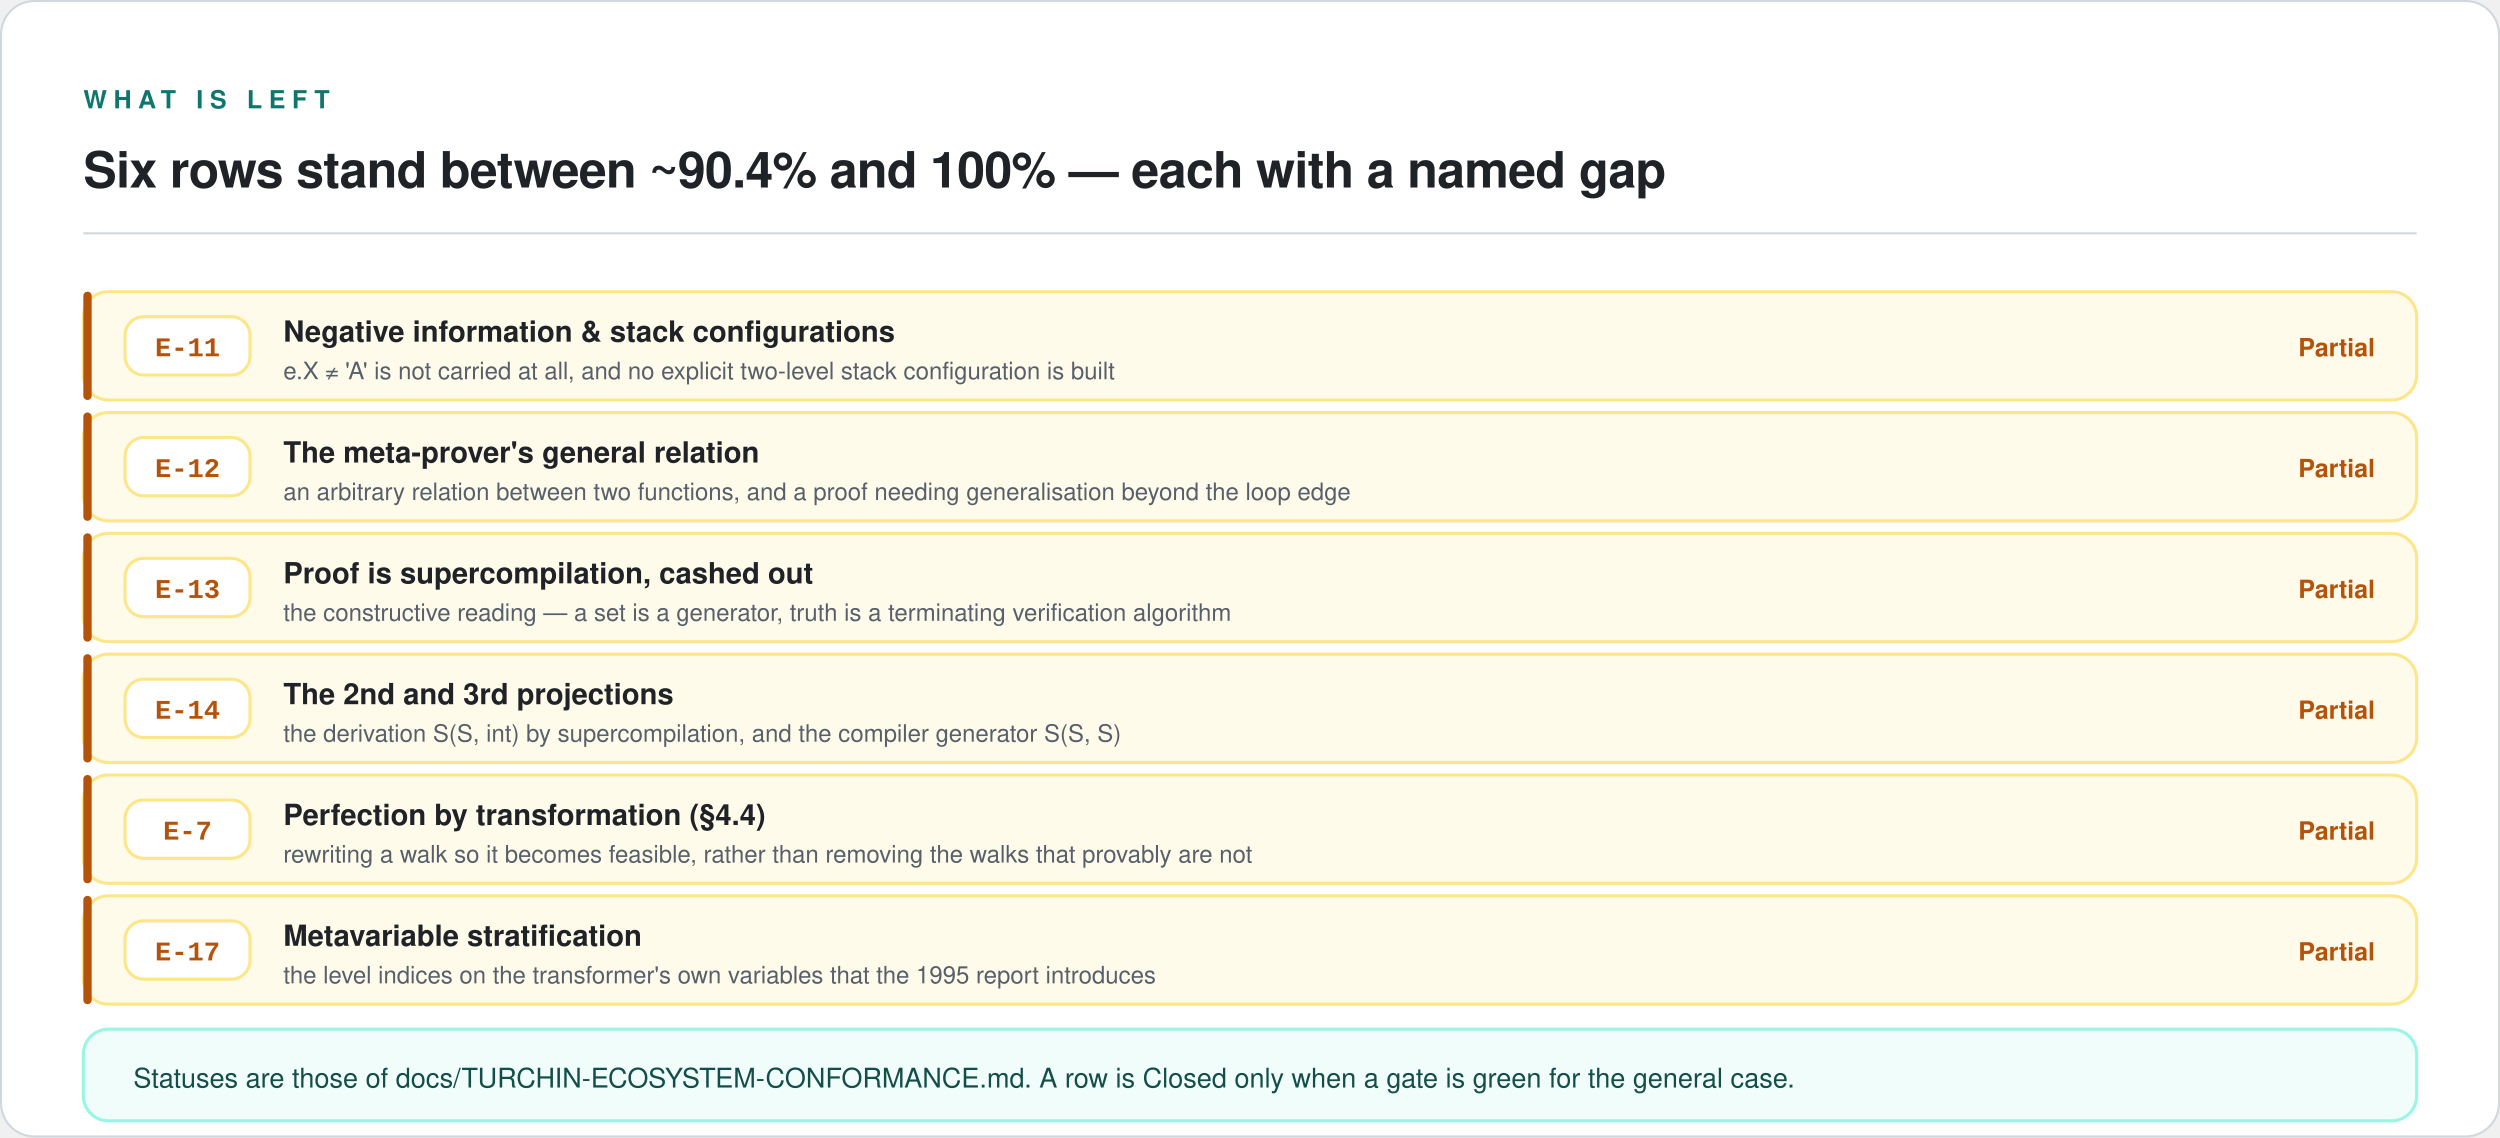
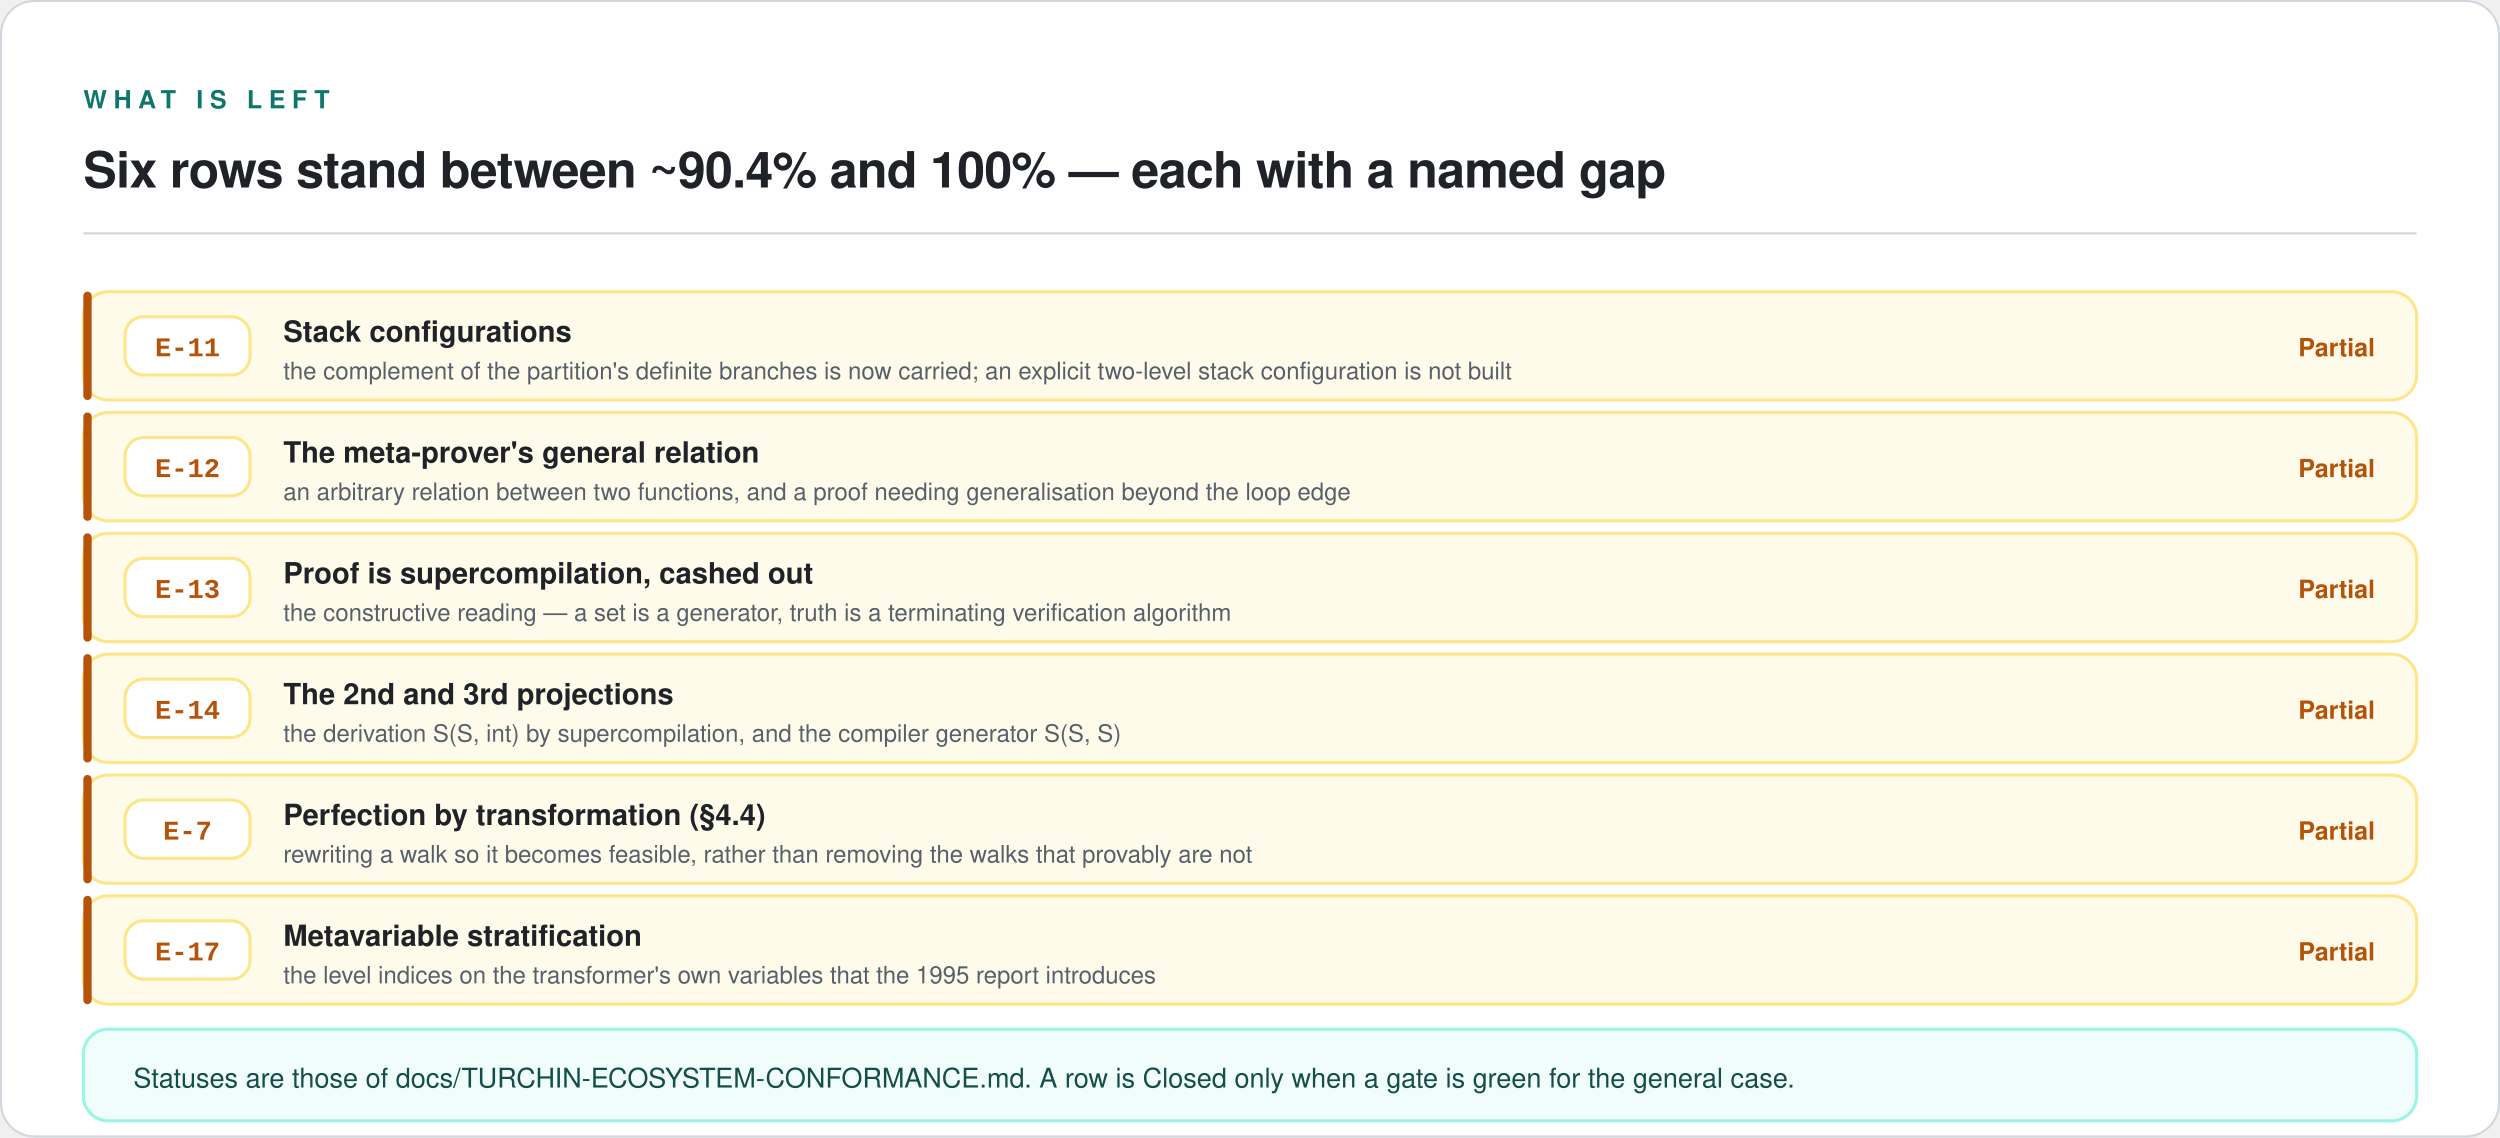
<svg xmlns="http://www.w3.org/2000/svg" viewBox="0 0 1200 546" width="1200" height="546" role="img" aria-labelledby="t d">
  <rect x="0.5" y="0.5" width="1199" height="545" rx="16" fill="#FFFFFF" stroke="#D0D7DE" stroke-width="1" />
  <text x="40" y="52" font-family="ui-sans-serif, -apple-system, 'Segoe UI', Helvetica, Arial, sans-serif" font-size="12" font-weight="600" letter-spacing="3.2" fill="#0F766E">WHAT IS LEFT</text>
  <text x="40" y="90" font-family="ui-sans-serif, -apple-system, 'Segoe UI', Helvetica, Arial, sans-serif" font-size="24" font-weight="600" letter-spacing="-0.3" fill="#1F2328">Six rows stand between ~90.4% and 100% — each with a named gap</text>
  <line x1="40" y1="112" x2="1160" y2="112" stroke="#D0D7DE" stroke-width="1" />
  <rect x="40" y="140" width="1120" height="52" rx="12" fill="#FFFBEB" stroke="#FDE68A" stroke-width="1.5" />
  <rect x="40" y="140" width="4" height="52" rx="2" fill="#B45309" />
  <rect x="60" y="152" width="60" height="28" rx="9" fill="#FFFFFF" stroke="#FDE68A" stroke-width="1.5" />
  <text x="90" y="171" font-family="ui-monospace, SFMono-Regular, 'SF Mono', Menlo, Consolas, 'Liberation Mono', monospace" font-size="13" font-weight="600" text-anchor="middle" fill="#B45309">E-11</text>
-   <text x="136" y="164" font-family="ui-sans-serif, -apple-system, 'Segoe UI', Helvetica, Arial, sans-serif" font-size="14" font-weight="600" fill="#1F2328">Negative information &amp; stack configurations</text>
-   <text x="136" y="182" font-family="ui-sans-serif, -apple-system, 'Segoe UI', Helvetica, Arial, sans-serif" font-size="11.5" fill="#57606A">e.X ≠ 'A' is not carried at all, and no explicit two-level stack configuration is built</text>
+   <text x="136" y="164" font-family="ui-sans-serif, -apple-system, 'Segoe UI', Helvetica, Arial, sans-serif" font-size="14" font-weight="600" fill="#1F2328">Stack configurations</text>
+   <text x="136" y="182" font-family="ui-sans-serif, -apple-system, 'Segoe UI', Helvetica, Arial, sans-serif" font-size="11.5" fill="#57606A">the complement of the partition's definite branches is now carried; an explicit two-level stack configuration is not built</text>
  <text x="1140" y="171" font-family="ui-sans-serif, -apple-system, 'Segoe UI', Helvetica, Arial, sans-serif" font-size="12" font-weight="600" text-anchor="end" fill="#B45309">Partial</text>
  <rect x="40" y="198" width="1120" height="52" rx="12" fill="#FFFBEB" stroke="#FDE68A" stroke-width="1.5" />
  <rect x="40" y="198" width="4" height="52" rx="2" fill="#B45309" />
  <rect x="60" y="210" width="60" height="28" rx="9" fill="#FFFFFF" stroke="#FDE68A" stroke-width="1.5" />
  <text x="90" y="229" font-family="ui-monospace, SFMono-Regular, 'SF Mono', Menlo, Consolas, 'Liberation Mono', monospace" font-size="13" font-weight="600" text-anchor="middle" fill="#B45309">E-12</text>
  <text x="136" y="222" font-family="ui-sans-serif, -apple-system, 'Segoe UI', Helvetica, Arial, sans-serif" font-size="14" font-weight="600" fill="#1F2328">The meta-prover's general relation</text>
  <text x="136" y="240" font-family="ui-sans-serif, -apple-system, 'Segoe UI', Helvetica, Arial, sans-serif" font-size="11.5" fill="#57606A">an arbitrary relation between two functions, and a proof needing generalisation beyond the loop edge</text>
  <text x="1140" y="229" font-family="ui-sans-serif, -apple-system, 'Segoe UI', Helvetica, Arial, sans-serif" font-size="12" font-weight="600" text-anchor="end" fill="#B45309">Partial</text>
  <rect x="40" y="256" width="1120" height="52" rx="12" fill="#FFFBEB" stroke="#FDE68A" stroke-width="1.5" />
  <rect x="40" y="256" width="4" height="52" rx="2" fill="#B45309" />
  <rect x="60" y="268" width="60" height="28" rx="9" fill="#FFFFFF" stroke="#FDE68A" stroke-width="1.5" />
  <text x="90" y="287" font-family="ui-monospace, SFMono-Regular, 'SF Mono', Menlo, Consolas, 'Liberation Mono', monospace" font-size="13" font-weight="600" text-anchor="middle" fill="#B45309">E-13</text>
  <text x="136" y="280" font-family="ui-sans-serif, -apple-system, 'Segoe UI', Helvetica, Arial, sans-serif" font-size="14" font-weight="600" fill="#1F2328">Proof is supercompilation, cashed out</text>
  <text x="136" y="298" font-family="ui-sans-serif, -apple-system, 'Segoe UI', Helvetica, Arial, sans-serif" font-size="11.5" fill="#57606A">the constructive reading — a set is a generator, truth is a terminating verification algorithm</text>
  <text x="1140" y="287" font-family="ui-sans-serif, -apple-system, 'Segoe UI', Helvetica, Arial, sans-serif" font-size="12" font-weight="600" text-anchor="end" fill="#B45309">Partial</text>
  <rect x="40" y="314" width="1120" height="52" rx="12" fill="#FFFBEB" stroke="#FDE68A" stroke-width="1.5" />
  <rect x="40" y="314" width="4" height="52" rx="2" fill="#B45309" />
  <rect x="60" y="326" width="60" height="28" rx="9" fill="#FFFFFF" stroke="#FDE68A" stroke-width="1.5" />
  <text x="90" y="345" font-family="ui-monospace, SFMono-Regular, 'SF Mono', Menlo, Consolas, 'Liberation Mono', monospace" font-size="13" font-weight="600" text-anchor="middle" fill="#B45309">E-14</text>
  <text x="136" y="338" font-family="ui-sans-serif, -apple-system, 'Segoe UI', Helvetica, Arial, sans-serif" font-size="14" font-weight="600" fill="#1F2328">The 2nd and 3rd projections</text>
  <text x="136" y="356" font-family="ui-sans-serif, -apple-system, 'Segoe UI', Helvetica, Arial, sans-serif" font-size="11.5" fill="#57606A">the derivation S(S, int) by supercompilation, and the compiler generator S(S, S)</text>
  <text x="1140" y="345" font-family="ui-sans-serif, -apple-system, 'Segoe UI', Helvetica, Arial, sans-serif" font-size="12" font-weight="600" text-anchor="end" fill="#B45309">Partial</text>
  <rect x="40" y="372" width="1120" height="52" rx="12" fill="#FFFBEB" stroke="#FDE68A" stroke-width="1.5" />
  <rect x="40" y="372" width="4" height="52" rx="2" fill="#B45309" />
  <rect x="60" y="384" width="60" height="28" rx="9" fill="#FFFFFF" stroke="#FDE68A" stroke-width="1.5" />
  <text x="90" y="403" font-family="ui-monospace, SFMono-Regular, 'SF Mono', Menlo, Consolas, 'Liberation Mono', monospace" font-size="13" font-weight="600" text-anchor="middle" fill="#B45309">E-7</text>
  <text x="136" y="396" font-family="ui-sans-serif, -apple-system, 'Segoe UI', Helvetica, Arial, sans-serif" font-size="14" font-weight="600" fill="#1F2328">Perfection by transformation (§4.4)</text>
  <text x="136" y="414" font-family="ui-sans-serif, -apple-system, 'Segoe UI', Helvetica, Arial, sans-serif" font-size="11.5" fill="#57606A">rewriting a walk so it becomes feasible, rather than removing the walks that provably are not</text>
  <text x="1140" y="403" font-family="ui-sans-serif, -apple-system, 'Segoe UI', Helvetica, Arial, sans-serif" font-size="12" font-weight="600" text-anchor="end" fill="#B45309">Partial</text>
  <rect x="40" y="430" width="1120" height="52" rx="12" fill="#FFFBEB" stroke="#FDE68A" stroke-width="1.5" />
  <rect x="40" y="430" width="4" height="52" rx="2" fill="#B45309" />
  <rect x="60" y="442" width="60" height="28" rx="9" fill="#FFFFFF" stroke="#FDE68A" stroke-width="1.5" />
  <text x="90" y="461" font-family="ui-monospace, SFMono-Regular, 'SF Mono', Menlo, Consolas, 'Liberation Mono', monospace" font-size="13" font-weight="600" text-anchor="middle" fill="#B45309">E-17</text>
  <text x="136" y="454" font-family="ui-sans-serif, -apple-system, 'Segoe UI', Helvetica, Arial, sans-serif" font-size="14" font-weight="600" fill="#1F2328">Metavariable stratification</text>
  <text x="136" y="472" font-family="ui-sans-serif, -apple-system, 'Segoe UI', Helvetica, Arial, sans-serif" font-size="11.5" fill="#57606A">the level indices on the transformer's own variables that the 1995 report introduces</text>
  <text x="1140" y="461" font-family="ui-sans-serif, -apple-system, 'Segoe UI', Helvetica, Arial, sans-serif" font-size="12" font-weight="600" text-anchor="end" fill="#B45309">Partial</text>
  <rect x="40" y="494" width="1120" height="44" rx="12" fill="#F0FDFA" stroke="#99F6E4" stroke-width="1.5" />
  <text x="64" y="522" font-family="ui-sans-serif, -apple-system, 'Segoe UI', Helvetica, Arial, sans-serif" font-size="13" fill="#134E4A">Statuses are those of docs/TURCHIN-ECOSYSTEM-CONFORMANCE.md. A row is Closed only when a gate is green for the general case.</text>
</svg>
